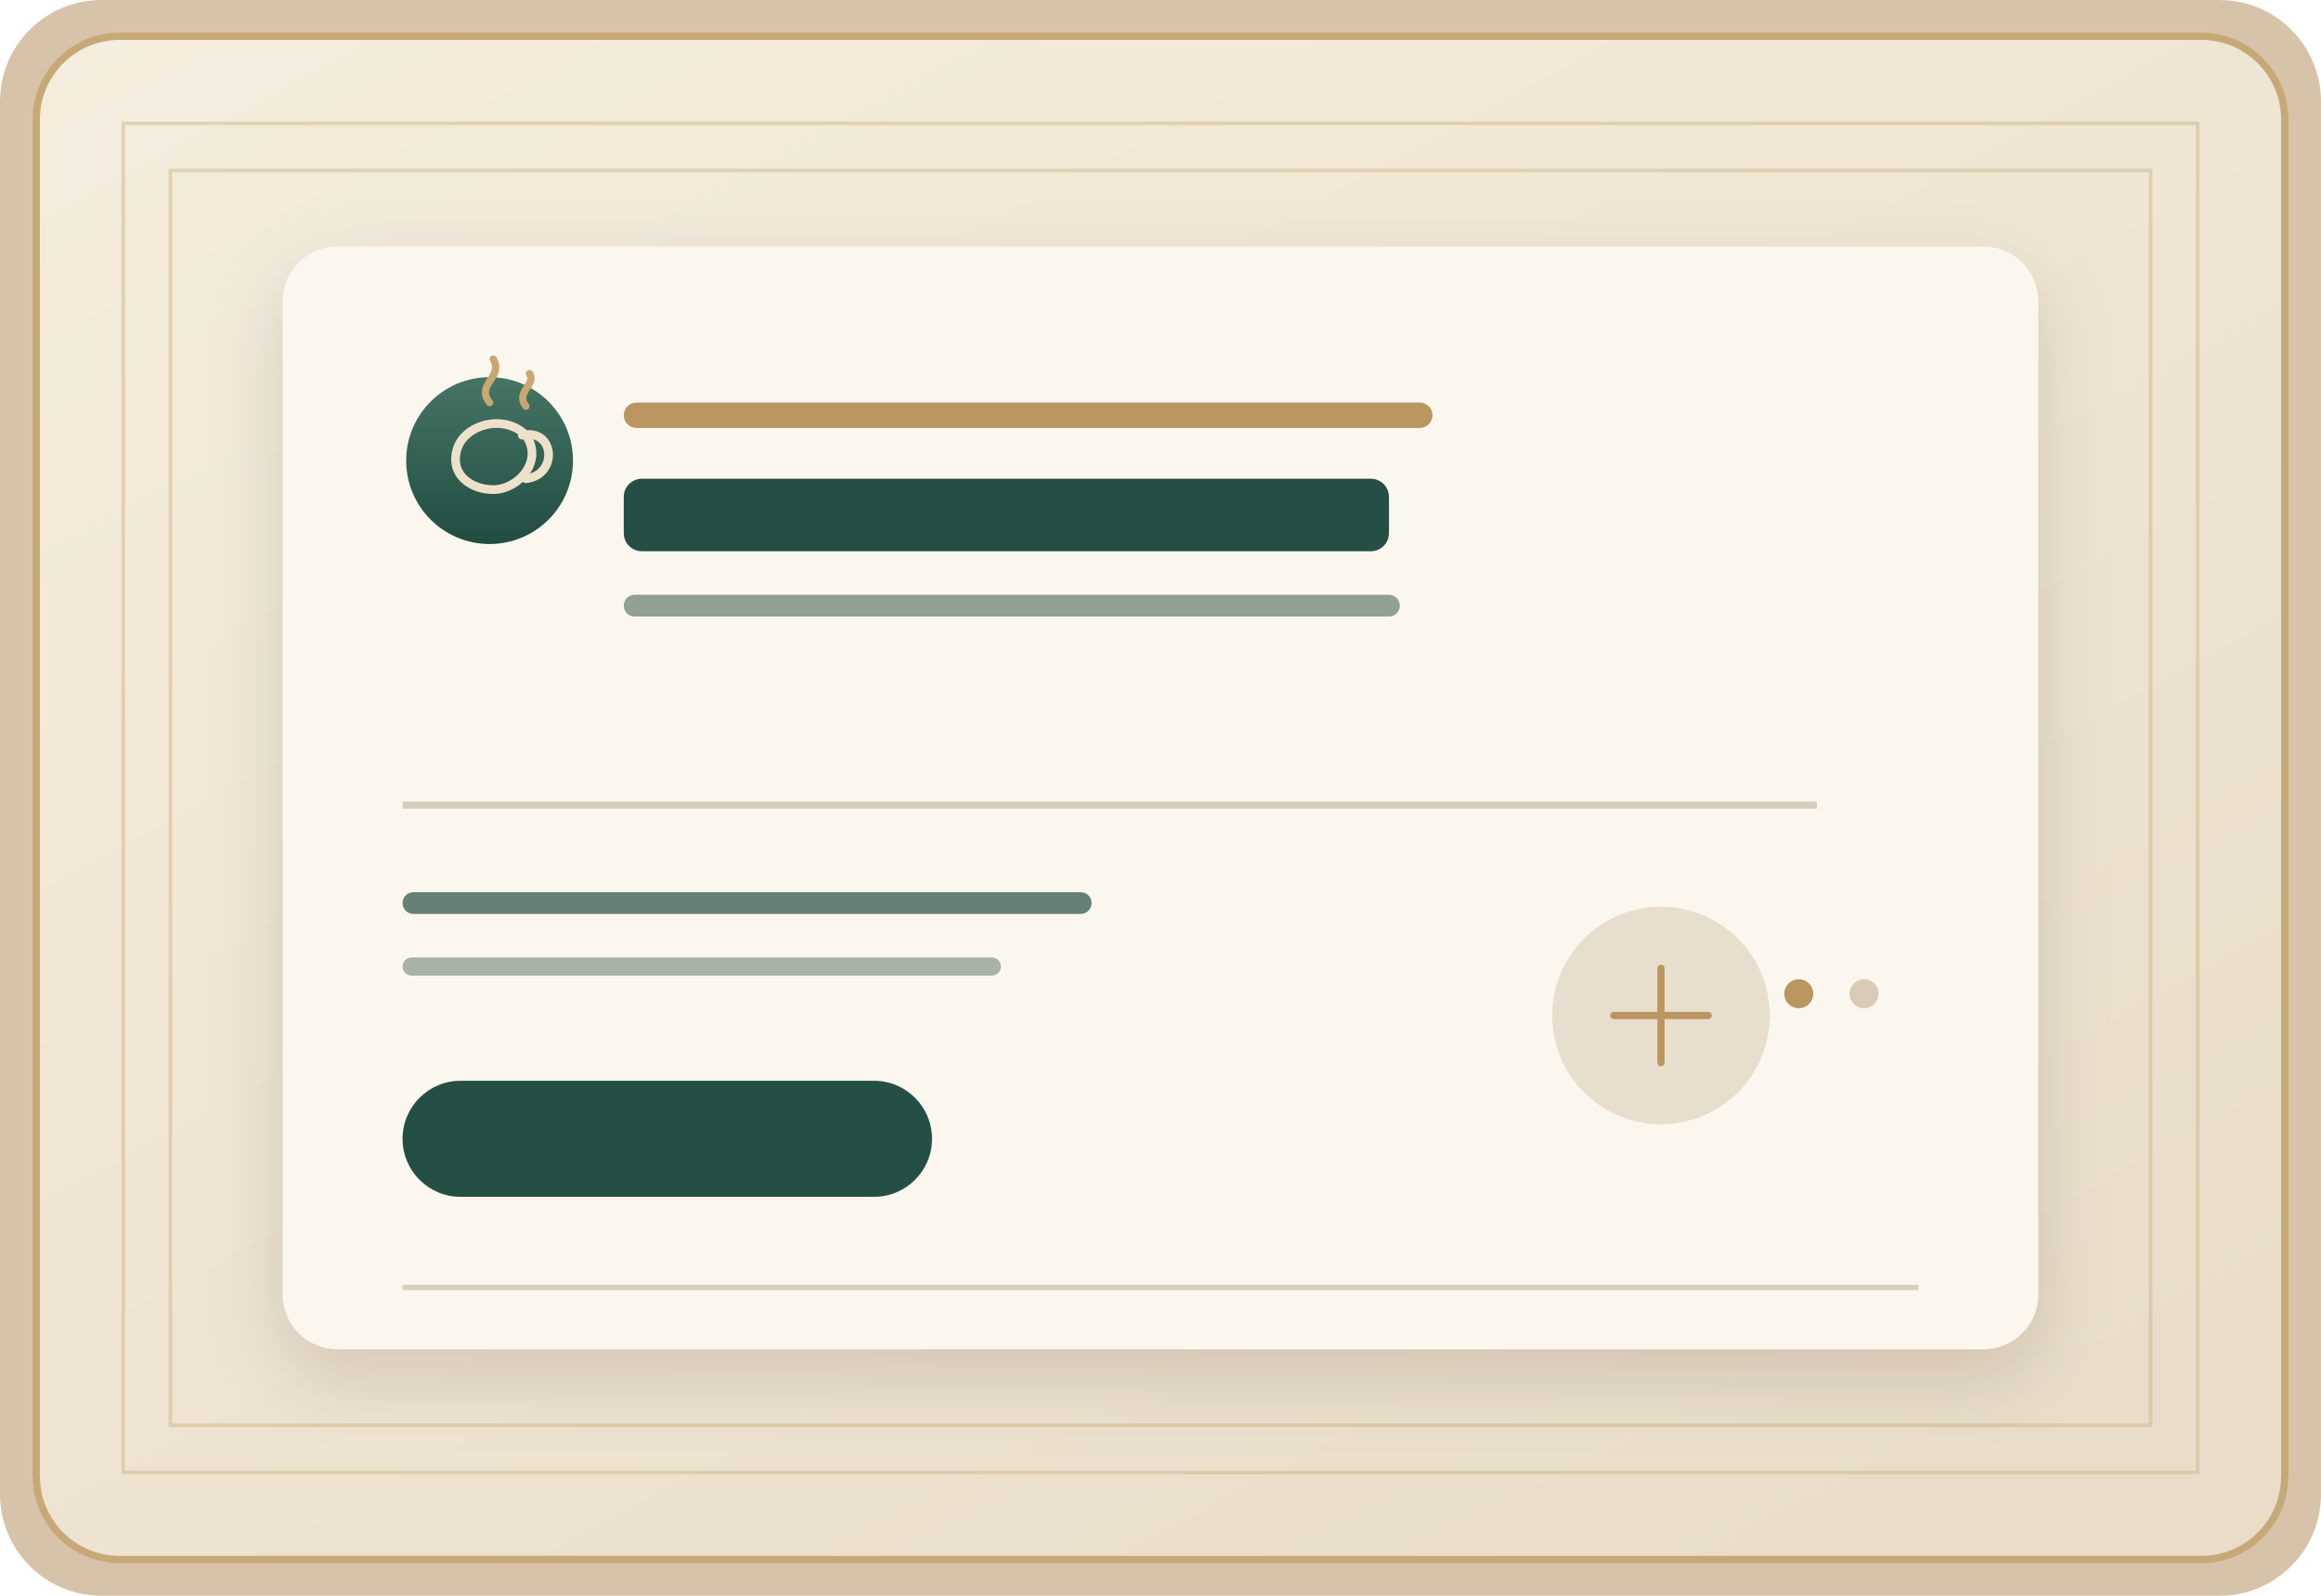
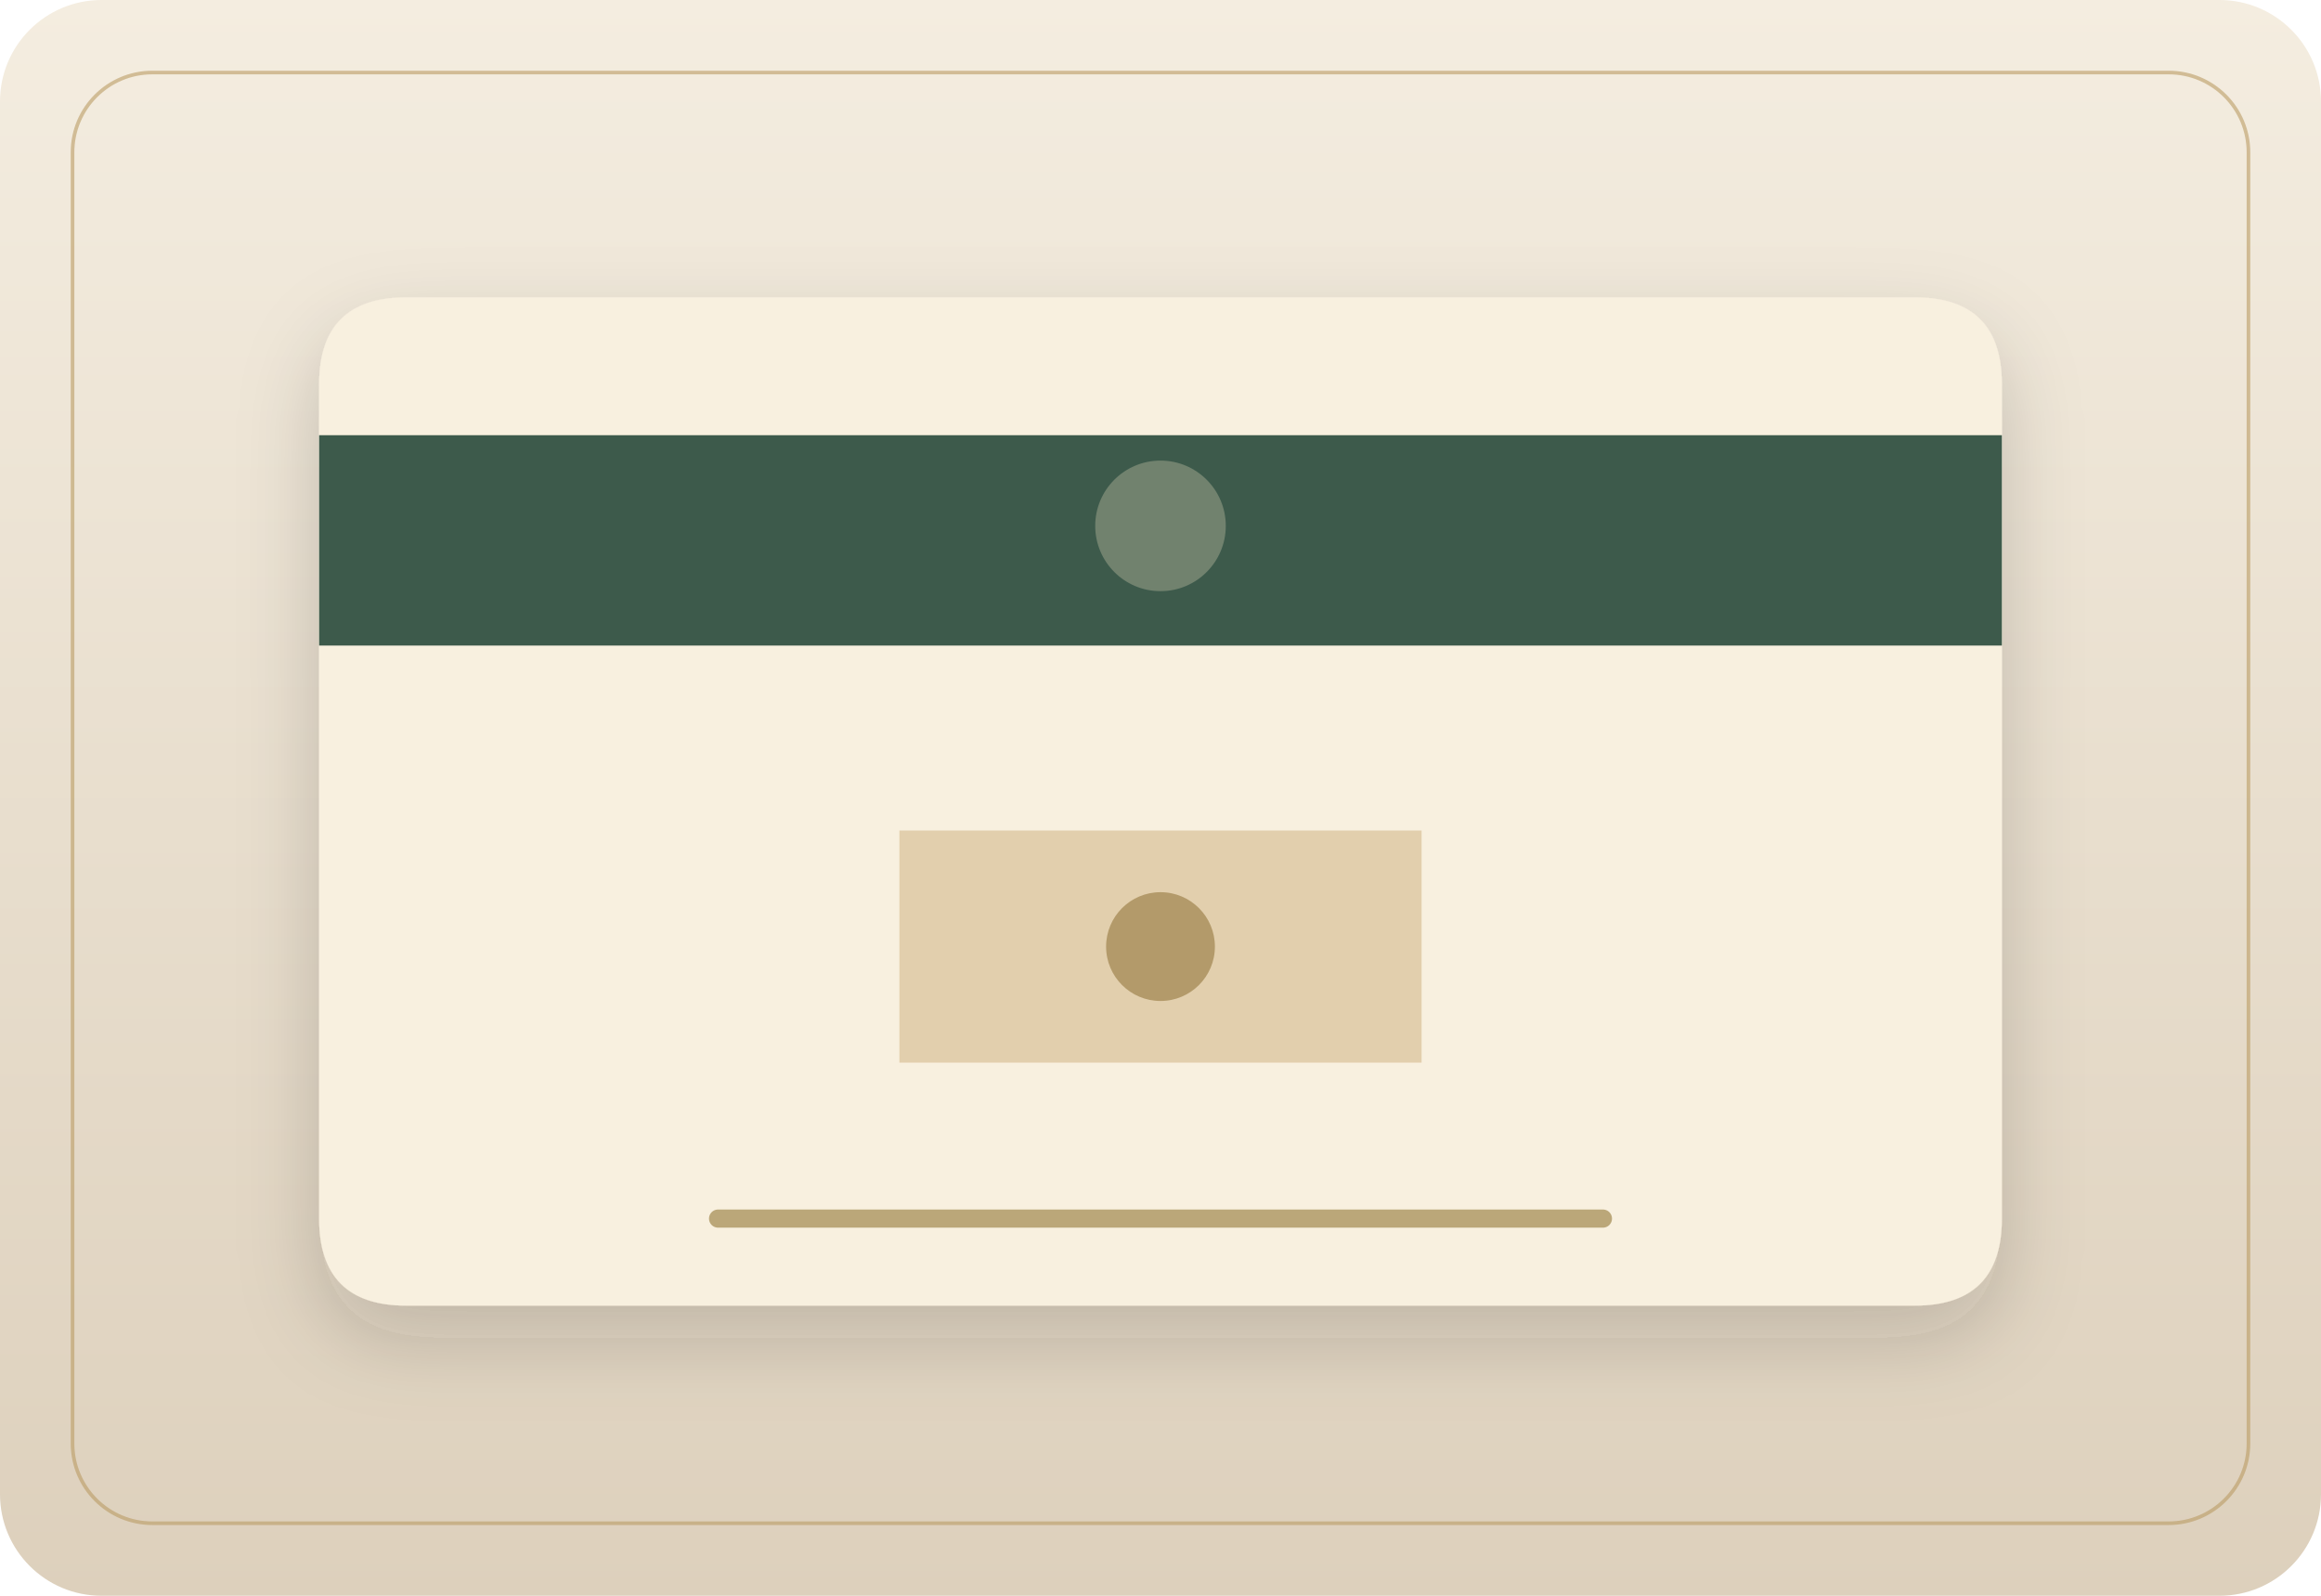
- <svg xmlns="http://www.w3.org/2000/svg" width="640" height="440" viewBox="0 0 640 440" role="img" aria-label="カフェ告知の比較用図版">
+ <svg xmlns="http://www.w3.org/2000/svg" width="640" height="440" viewBox="0 0 640 440" role="img">
  <defs>
-     <linearGradient id="paper" x2="0.8" y2="1">
-       <stop stop-color="#f5eddd" />
-       <stop offset="1" stop-color="#e9ddc9" />
+     <linearGradient id="paper" x2="0" y2="1">
+       <stop stop-color="#f4ede0" />
+       <stop offset="1" stop-color="#ddd0bc" />
    </linearGradient>
-     <linearGradient id="cup" x2="0" y2="1">
-       <stop stop-color="#457565" />
-       <stop offset="1" stop-color="#214c42" />
+     <linearGradient id="felt" x2="1" y2="1">
+       <stop stop-color="#315d4b" />
+       <stop offset="1" stop-color="#183b31" />
+     </linearGradient>
+     <linearGradient id="ceramic" x2=".8" y2="1">
+       <stop stop-color="#fffdf6" />
+       <stop offset="1" stop-color="#c8c5bb" />
    </linearGradient>
    <filter id="shadow" x="-20%" y="-20%" width="140%" height="150%">
-       <feDropShadow dx="0" dy="8" stdDeviation="10" flood-color="#34251b" flood-opacity=".13" />
+       <feDropShadow dx="0" dy="9" stdDeviation="11" flood-color="#20231f" flood-opacity=".18" />
    </filter>
  </defs>
-   <rect width="640" height="440" rx="28" fill="#d6c3a9" />
-   <rect x="10" y="10" width="620" height="420" rx="23" fill="url(#paper)" stroke="#c7a977" stroke-width="2" />
-   <g fill="none" stroke="#c7a977" opacity=".4">
-     <path d="M34 34h572v372H34z" />
-     <path d="M47 47h546v346H47z" />
+   <rect width="640" height="440" rx="28" fill="url(#paper)" />
+   <rect x="20" y="20" width="600" height="400" rx="22" fill="none" stroke="#b99a61" stroke-opacity=".58" />
+   <g filter="url(#shadow)">
+     <path d="M112 82h416q24 0 24 24v230q0 24-24 24H112q-24 0-24-24V106q0-24 24-24" fill="#f8f0df" />
+     <path d="M88 120h464v58H88z" fill="#3d5a4c" />
+     <circle cx="320" cy="145" r="18" fill="#71826e" />
+     <path d="M248 229h144v64H248z" rx="20" fill="#e2cfad" />
+     <circle cx="320" cy="261" r="15" fill="#b39a6a" />
+     <path d="M198 336h244" stroke="#bba779" stroke-width="5" stroke-linecap="round" />
  </g>
-   <g filter="url(#shadow)">
-     <rect x="78" y="68" width="484" height="304" rx="15" fill="#fbf7ef" />
-   </g>
-   <g transform="translate(111 103)">
-     <circle cx="24" cy="24" r="23" fill="url(#cup)" />
-     <path d="M15 21c2-7 13-10 19-4 5 7-2 15-9 15-6 0-12-4-10-11m18-4c9-2 10 11 1 12" fill="none" stroke="#eee1cb" stroke-width="2.4" stroke-linecap="round" />
-     <path d="M24 8c-4-5 4-7 1-12m9 13c-3-4 3-6 1-9" fill="none" stroke="#c8a771" stroke-width="2" stroke-linecap="round" />
-   </g>
-   <rect x="172" y="111" width="223" height="7" rx="3.5" fill="#bb9660" />
-   <rect x="172" y="132" width="211" height="20" rx="5" fill="#254f45" />
-   <rect x="172" y="164" width="214" height="6" rx="3" fill="#647b6a" opacity=".7" />
-   <rect x="111" y="221" width="390" height="2" fill="#d8cebd" />
-   <rect x="111" y="246" width="190" height="6" rx="3" fill="#254f45" opacity=".7" />
-   <rect x="111" y="264" width="165" height="5" rx="2.5" fill="#647b6a" opacity=".55" />
-   <rect x="111" y="298" width="146" height="32" rx="16" fill="#254f45" />
-   <circle cx="458" cy="280" r="30" fill="#e8dece" />
-   <path d="M445 280h26m-13-13v26" stroke="#bb9660" stroke-width="2" stroke-linecap="round" />
-   <rect x="492" y="270" width="8" height="8" rx="4" fill="#bb9660" />
-   <rect x="510" y="270" width="8" height="8" rx="4" fill="#d9cbb5" />
-   <path d="M111 355h418" stroke="#d8cebd" stroke-width="1.5" />
</svg>
